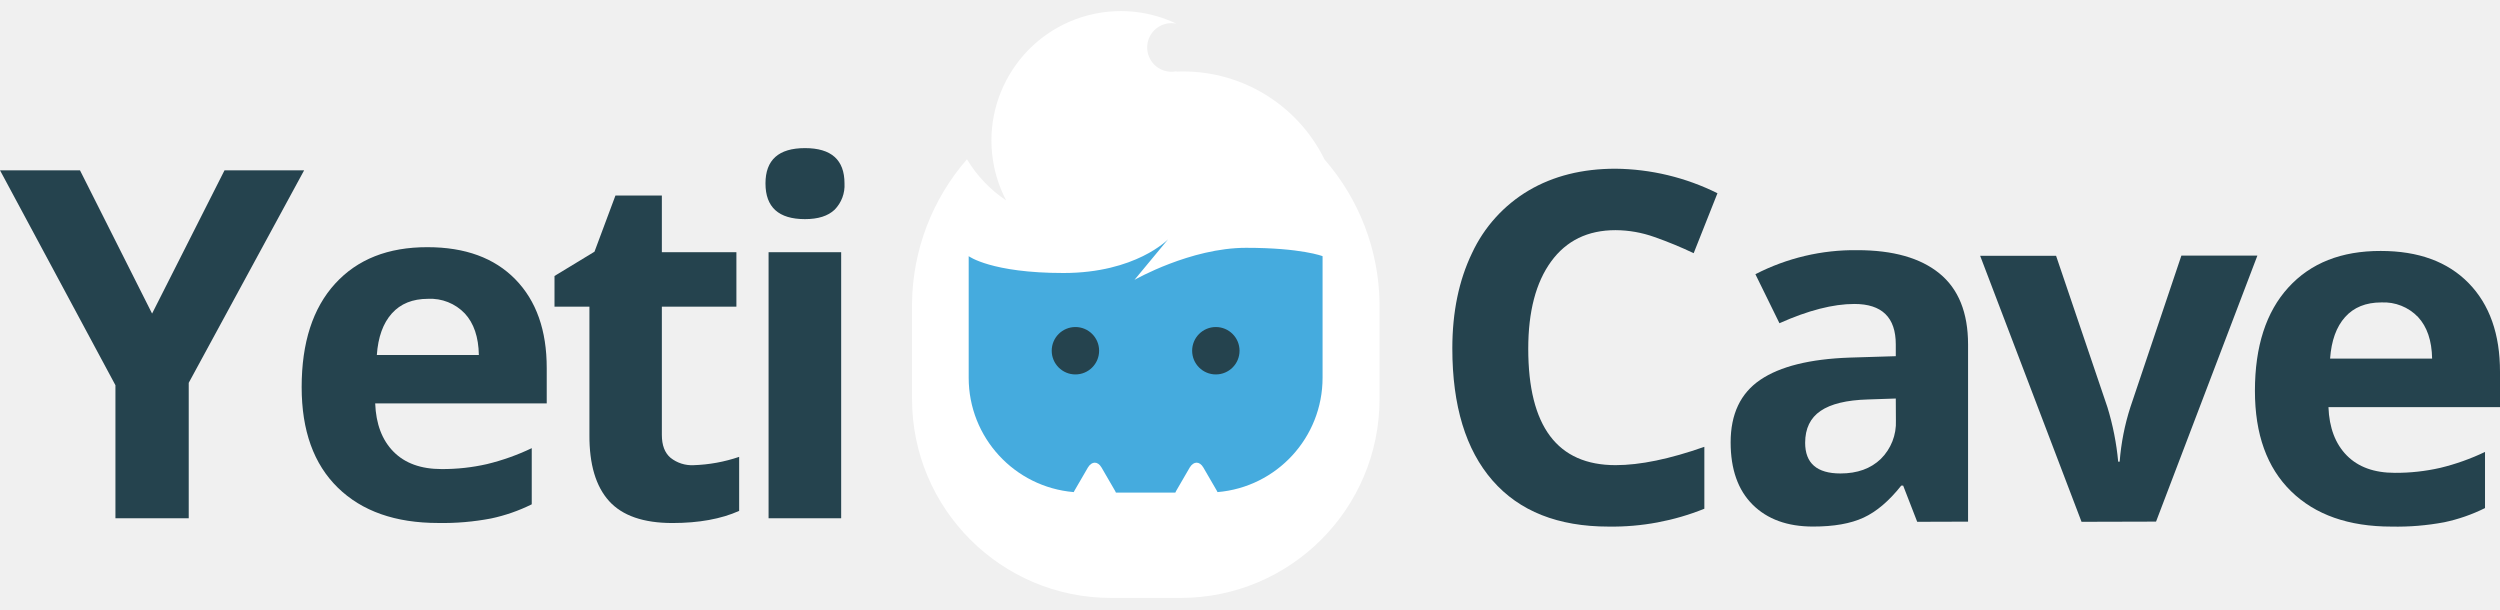
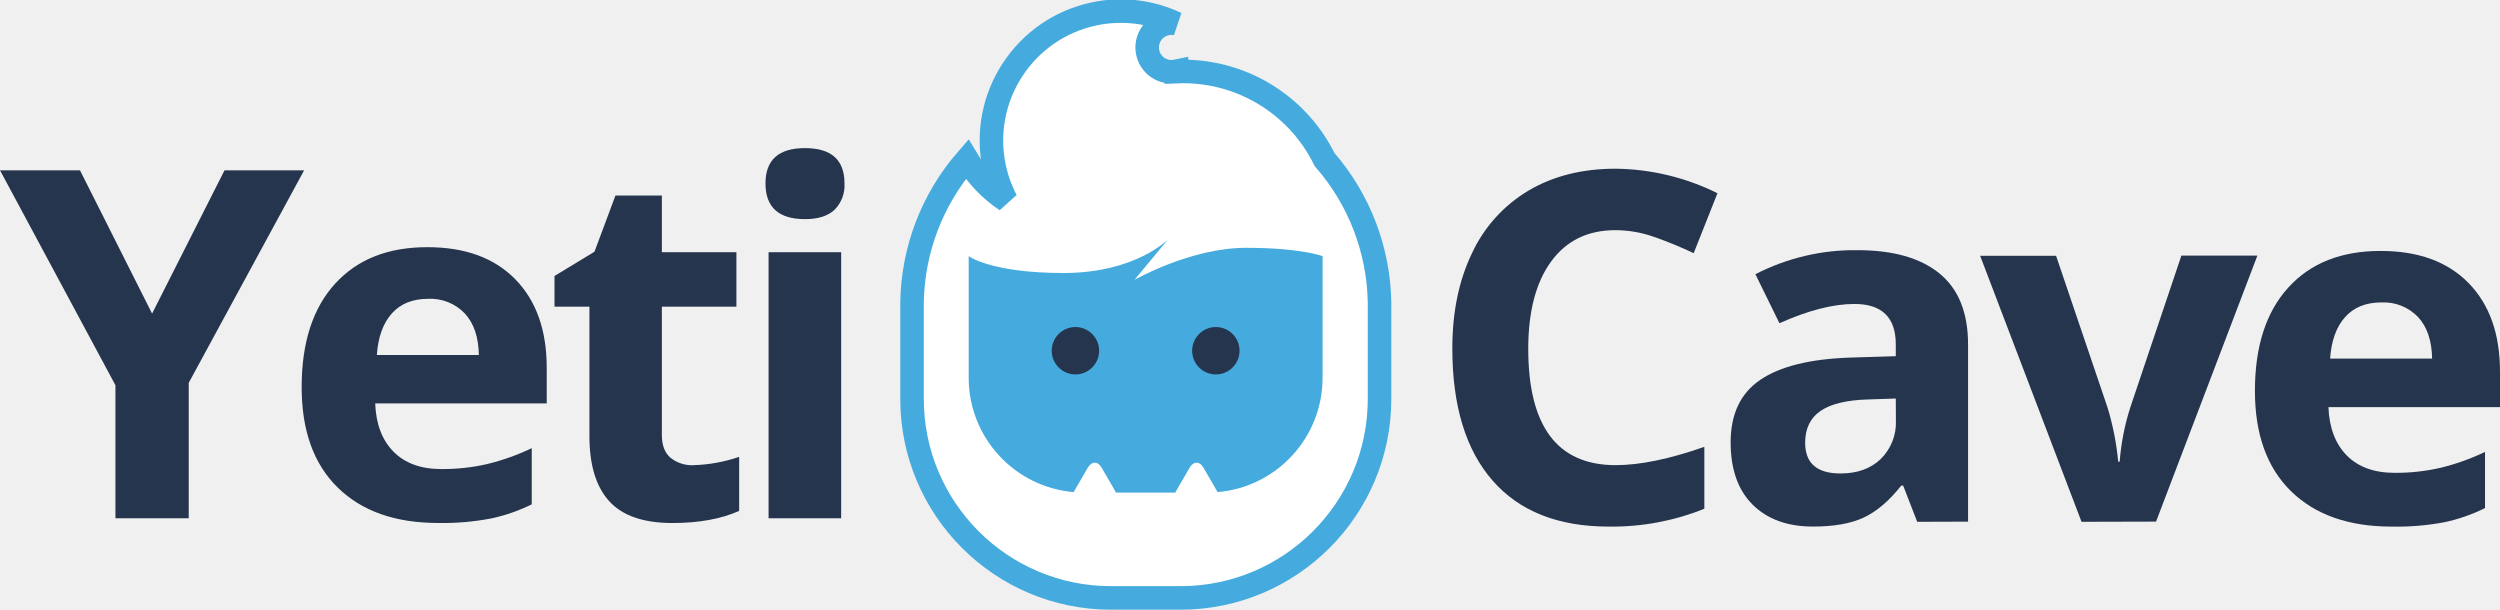
<svg xmlns="http://www.w3.org/2000/svg" width="160" height="39" viewBox="0 0 637.15 149.53">
-   <path d="M306.36-188l0,0a40.15,40.15,0,0,0-37.75-22.41l0-.09a6.19,6.19,0,0,1-7.33-4.8,6.19,6.19,0,0,1,4.8-7.33,6.17,6.17,0,0,1,2.5,0,32.82,32.82,0,0,0-20.9-2.5,33,33,0,0,0-25.53,39,33,33,0,0,0,3.07,8.56,33.06,33.06,0,0,1-10-10.49,56.85,56.85,0,0,0-14,36.52V-127a50.73,50.73,0,0,0,50.73,50.73h17.78A50.73,50.73,0,0,0,320.37-127v-24.49A56.85,56.85,0,0,0,306.36-188Z" transform="translate(31.22 225.77)" fill="#fff" />
+   <path d="M306.36-188l0,0a40.15,40.15,0,0,0-37.75-22.41l0-.09a6.19,6.19,0,0,1-7.33-4.8,6.19,6.19,0,0,1,4.8-7.33,6.17,6.17,0,0,1,2.5,0,32.82,32.82,0,0,0-20.9-2.5,33,33,0,0,0-25.53,39,33,33,0,0,0,3.07,8.56,33.06,33.06,0,0,1-10-10.49,56.85,56.85,0,0,0-14,36.52V-127a50.73,50.73,0,0,0,50.73,50.73h17.78A50.73,50.73,0,0,0,320.37-127v-24.49A56.85,56.85,0,0,0,306.36-188Z" transform="translate(31.22 225.77)" stroke-width="6" stroke="#45abde" fill="#fff" />
  <path d="M286.34-165.5c-14.14,0-28.43,8.17-28.43,8.17l8.57-10.34s-8.23,8.59-26.66,8.59-24.16-4.29-24.16-4.29v31a29.24,29.24,0,0,0,26.78,29.13,2.82,2.82,0,0,1,.13-.28l3.48-6c1-1.63,2.5-1.63,3.46,0l3.48,6c.07.13.13.27.19.4h15.15c.06-.14.12-.28.19-.4l3.48-6c1-1.63,2.5-1.63,3.46,0l3.48,6a2.82,2.82,0,0,1,.13.28,29.24,29.24,0,0,0,26.78-29.13v-31S300.48-165.5,286.34-165.5Z" transform="translate(31.22 225.77)" fill="#45abde" />
-   <circle cx="274.08" cy="86.5" r="6.04" fill="#25434e" />
-   <circle cx="309.87" cy="86.5" r="6.04" fill="#25434e" />
-   <path d="M380.52-170q-10.61,0-16.43,8t-5.82,22.23q0,29.66,22.26,29.66,9.34,0,22.62-4.67V-99a62.83,62.83,0,0,1-24.38,4.55q-19.35,0-29.6-11.74t-10.25-33.69q0-13.83,5-24.23a36.38,36.38,0,0,1,14.46-16q9.43-5.55,22.11-5.55a59.67,59.67,0,0,1,26,6.25l-6.06,15.28a100.67,100.67,0,0,0-10-4.12A29.87,29.87,0,0,0,380.52-170Z" transform="translate(31.22 225.77)" fill="#25434e" />
-   <path d="M457.4-95.67l-3.58-9.22h-.49q-4.67,5.88-9.61,8.16t-12.89,2.27q-9.76,0-15.37-5.58t-5.61-15.89q0-10.79,7.55-15.92t22.77-5.67l11.77-.36v-3q0-10.31-10.55-10.31-8.13,0-19.1,4.91l-6.13-12.49a55.13,55.13,0,0,1,26-6.13q13.65,0,20.92,5.94t7.28,18.07v45.18Zm-5.46-31.42-7.16.24q-8.07.24-12,2.91t-3.94,8.13q0,7.82,9,7.82,6.43,0,10.28-3.7a13,13,0,0,0,3.85-9.82Z" transform="translate(31.22 225.77)" fill="#25434e" />
-   <path d="M499.28-95.67l-25.84-67.8h19.35l13.1,38.63A68.92,68.92,0,0,1,508.62-111H509a60.35,60.35,0,0,1,2.73-13.89l13-38.63H544.1l-25.83,67.8Z" transform="translate(31.22 225.77)" fill="#25434e" />
-   <path d="M578.28-94.45q-16.37,0-25.59-9t-9.22-25.59q0-17,8.52-26.35t23.56-9.31q14.37,0,22.38,8.19t8,22.62v9H562.21q.3,7.88,4.67,12.31t12.25,4.43a50.85,50.85,0,0,0,11.58-1.27,58,58,0,0,0,11.4-4.06v14.31a43.42,43.42,0,0,1-10.37,3.61A65.38,65.38,0,0,1,578.28-94.45Zm-2.61-57.13q-5.88,0-9.22,3.73t-3.82,10.58h26q-.12-6.85-3.58-10.58A12.12,12.12,0,0,0,575.67-151.58Z" transform="translate(31.22 225.77)" fill="#25434e" />
-   <path d="M7.54-148.74,26-185.25H46.29L16.88-131.09v34.51H-1.8v-33.9l-29.41-54.76h20.38Z" transform="translate(31.22 225.77)" fill="#25434e" />
-   <path d="M80.47-95.37q-16.37,0-25.59-9T45.66-130q0-17,8.52-26.35t23.56-9.31q14.37,0,22.38,8.19t8,22.62v9H64.4q.3,7.88,4.67,12.31t12.25,4.43a50.85,50.85,0,0,0,11.58-1.27,58,58,0,0,0,11.4-4.06v14.31a43.44,43.44,0,0,1-10.37,3.61A65.38,65.38,0,0,1,80.47-95.37ZM77.86-152.5q-5.88,0-9.22,3.73t-3.82,10.58h26q-.12-6.85-3.58-10.58A12.12,12.12,0,0,0,77.86-152.5Z" transform="translate(31.22 225.77)" fill="#25434e" />
-   <path d="M145.52-110.1a40.07,40.07,0,0,0,11.64-2.12v13.77q-6.91,3.09-17,3.09-11.1,0-16.16-5.61T119-117.81v-32.69H110.1v-7.82l10.19-6.19,5.34-14.31h11.83v14.43h19v13.89h-19v32.69q0,3.94,2.21,5.82A8.73,8.73,0,0,0,145.52-110.1Z" transform="translate(31.22 225.77)" fill="#25434e" />
-   <path d="M163.87-181.91q0-9,10.07-9t10.07,9a8.81,8.81,0,0,1-2.52,6.7q-2.52,2.4-7.55,2.4Q163.87-172.81,163.87-181.91Zm19.29,85.33h-18.5v-67.8h18.5Z" transform="translate(31.22 225.77)" fill="#25434e" />
+   <circle cx="274.08" cy="86.5" r="6.04" fill="#25354e" />
+   <circle cx="309.87" cy="86.5" r="6.04" fill="#25354e" />
+   <path d="M380.52-170q-10.61,0-16.43,8t-5.82,22.23q0,29.66,22.26,29.66,9.34,0,22.62-4.67V-99a62.83,62.83,0,0,1-24.38,4.55q-19.35,0-29.6-11.74t-10.25-33.69q0-13.83,5-24.23a36.38,36.38,0,0,1,14.46-16q9.43-5.55,22.11-5.55a59.67,59.67,0,0,1,26,6.25l-6.06,15.28a100.67,100.67,0,0,0-10-4.12A29.87,29.87,0,0,0,380.52-170Z" transform="translate(31.22 225.77)" fill="#25354e" />
+   <path d="M457.4-95.67l-3.58-9.22h-.49q-4.67,5.88-9.61,8.16t-12.89,2.27q-9.76,0-15.37-5.58t-5.61-15.89q0-10.79,7.55-15.92t22.77-5.67l11.77-.36v-3q0-10.31-10.55-10.31-8.13,0-19.1,4.91l-6.13-12.49a55.13,55.13,0,0,1,26-6.13q13.65,0,20.92,5.94t7.28,18.07v45.18Zm-5.46-31.42-7.16.24q-8.07.24-12,2.91t-3.94,8.13q0,7.82,9,7.82,6.43,0,10.28-3.7a13,13,0,0,0,3.85-9.82Z" transform="translate(31.22 225.77)" fill="#25354e" />
+   <path d="M499.28-95.67l-25.84-67.8h19.35l13.1,38.63A68.92,68.92,0,0,1,508.62-111H509a60.35,60.35,0,0,1,2.73-13.89l13-38.63H544.1l-25.83,67.8Z" transform="translate(31.22 225.77)" fill="#25354e" />
+   <path d="M578.28-94.45q-16.37,0-25.59-9t-9.22-25.59q0-17,8.52-26.35t23.56-9.31q14.37,0,22.38,8.19t8,22.62v9H562.21q.3,7.88,4.67,12.31t12.25,4.43a50.85,50.85,0,0,0,11.58-1.27,58,58,0,0,0,11.4-4.06v14.31a43.42,43.42,0,0,1-10.37,3.61A65.38,65.38,0,0,1,578.28-94.45Zm-2.61-57.13q-5.88,0-9.22,3.73t-3.82,10.58h26q-.12-6.85-3.58-10.58A12.12,12.12,0,0,0,575.67-151.58Z" transform="translate(31.22 225.77)" fill="#25354e" />
+   <path d="M7.54-148.74,26-185.25H46.29L16.88-131.09v34.51H-1.8v-33.9l-29.41-54.76h20.38Z" transform="translate(31.22 225.77)" fill="#25354e" />
+   <path d="M80.47-95.37q-16.37,0-25.59-9T45.66-130q0-17,8.52-26.35t23.56-9.31q14.37,0,22.38,8.19t8,22.62v9H64.4q.3,7.88,4.67,12.31t12.25,4.43a50.85,50.85,0,0,0,11.58-1.27,58,58,0,0,0,11.4-4.06v14.31a43.44,43.44,0,0,1-10.37,3.61A65.38,65.38,0,0,1,80.47-95.37ZM77.86-152.5q-5.88,0-9.22,3.73t-3.82,10.58h26q-.12-6.85-3.58-10.58A12.12,12.12,0,0,0,77.86-152.5Z" transform="translate(31.22 225.77)" fill="#25354e" />
+   <path d="M145.52-110.1a40.07,40.07,0,0,0,11.64-2.12v13.77q-6.91,3.09-17,3.09-11.1,0-16.16-5.61T119-117.81v-32.69H110.1v-7.82l10.19-6.19,5.34-14.31h11.83v14.43h19v13.89h-19v32.69q0,3.94,2.21,5.82A8.73,8.73,0,0,0,145.52-110.1Z" transform="translate(31.22 225.77)" fill="#25354e" />
+   <path d="M163.87-181.91q0-9,10.07-9t10.07,9a8.81,8.81,0,0,1-2.52,6.7q-2.52,2.4-7.55,2.4Q163.87-172.81,163.87-181.91Zm19.29,85.33h-18.5v-67.8h18.5Z" transform="translate(31.22 225.77)" fill="#25354e" />
</svg>
